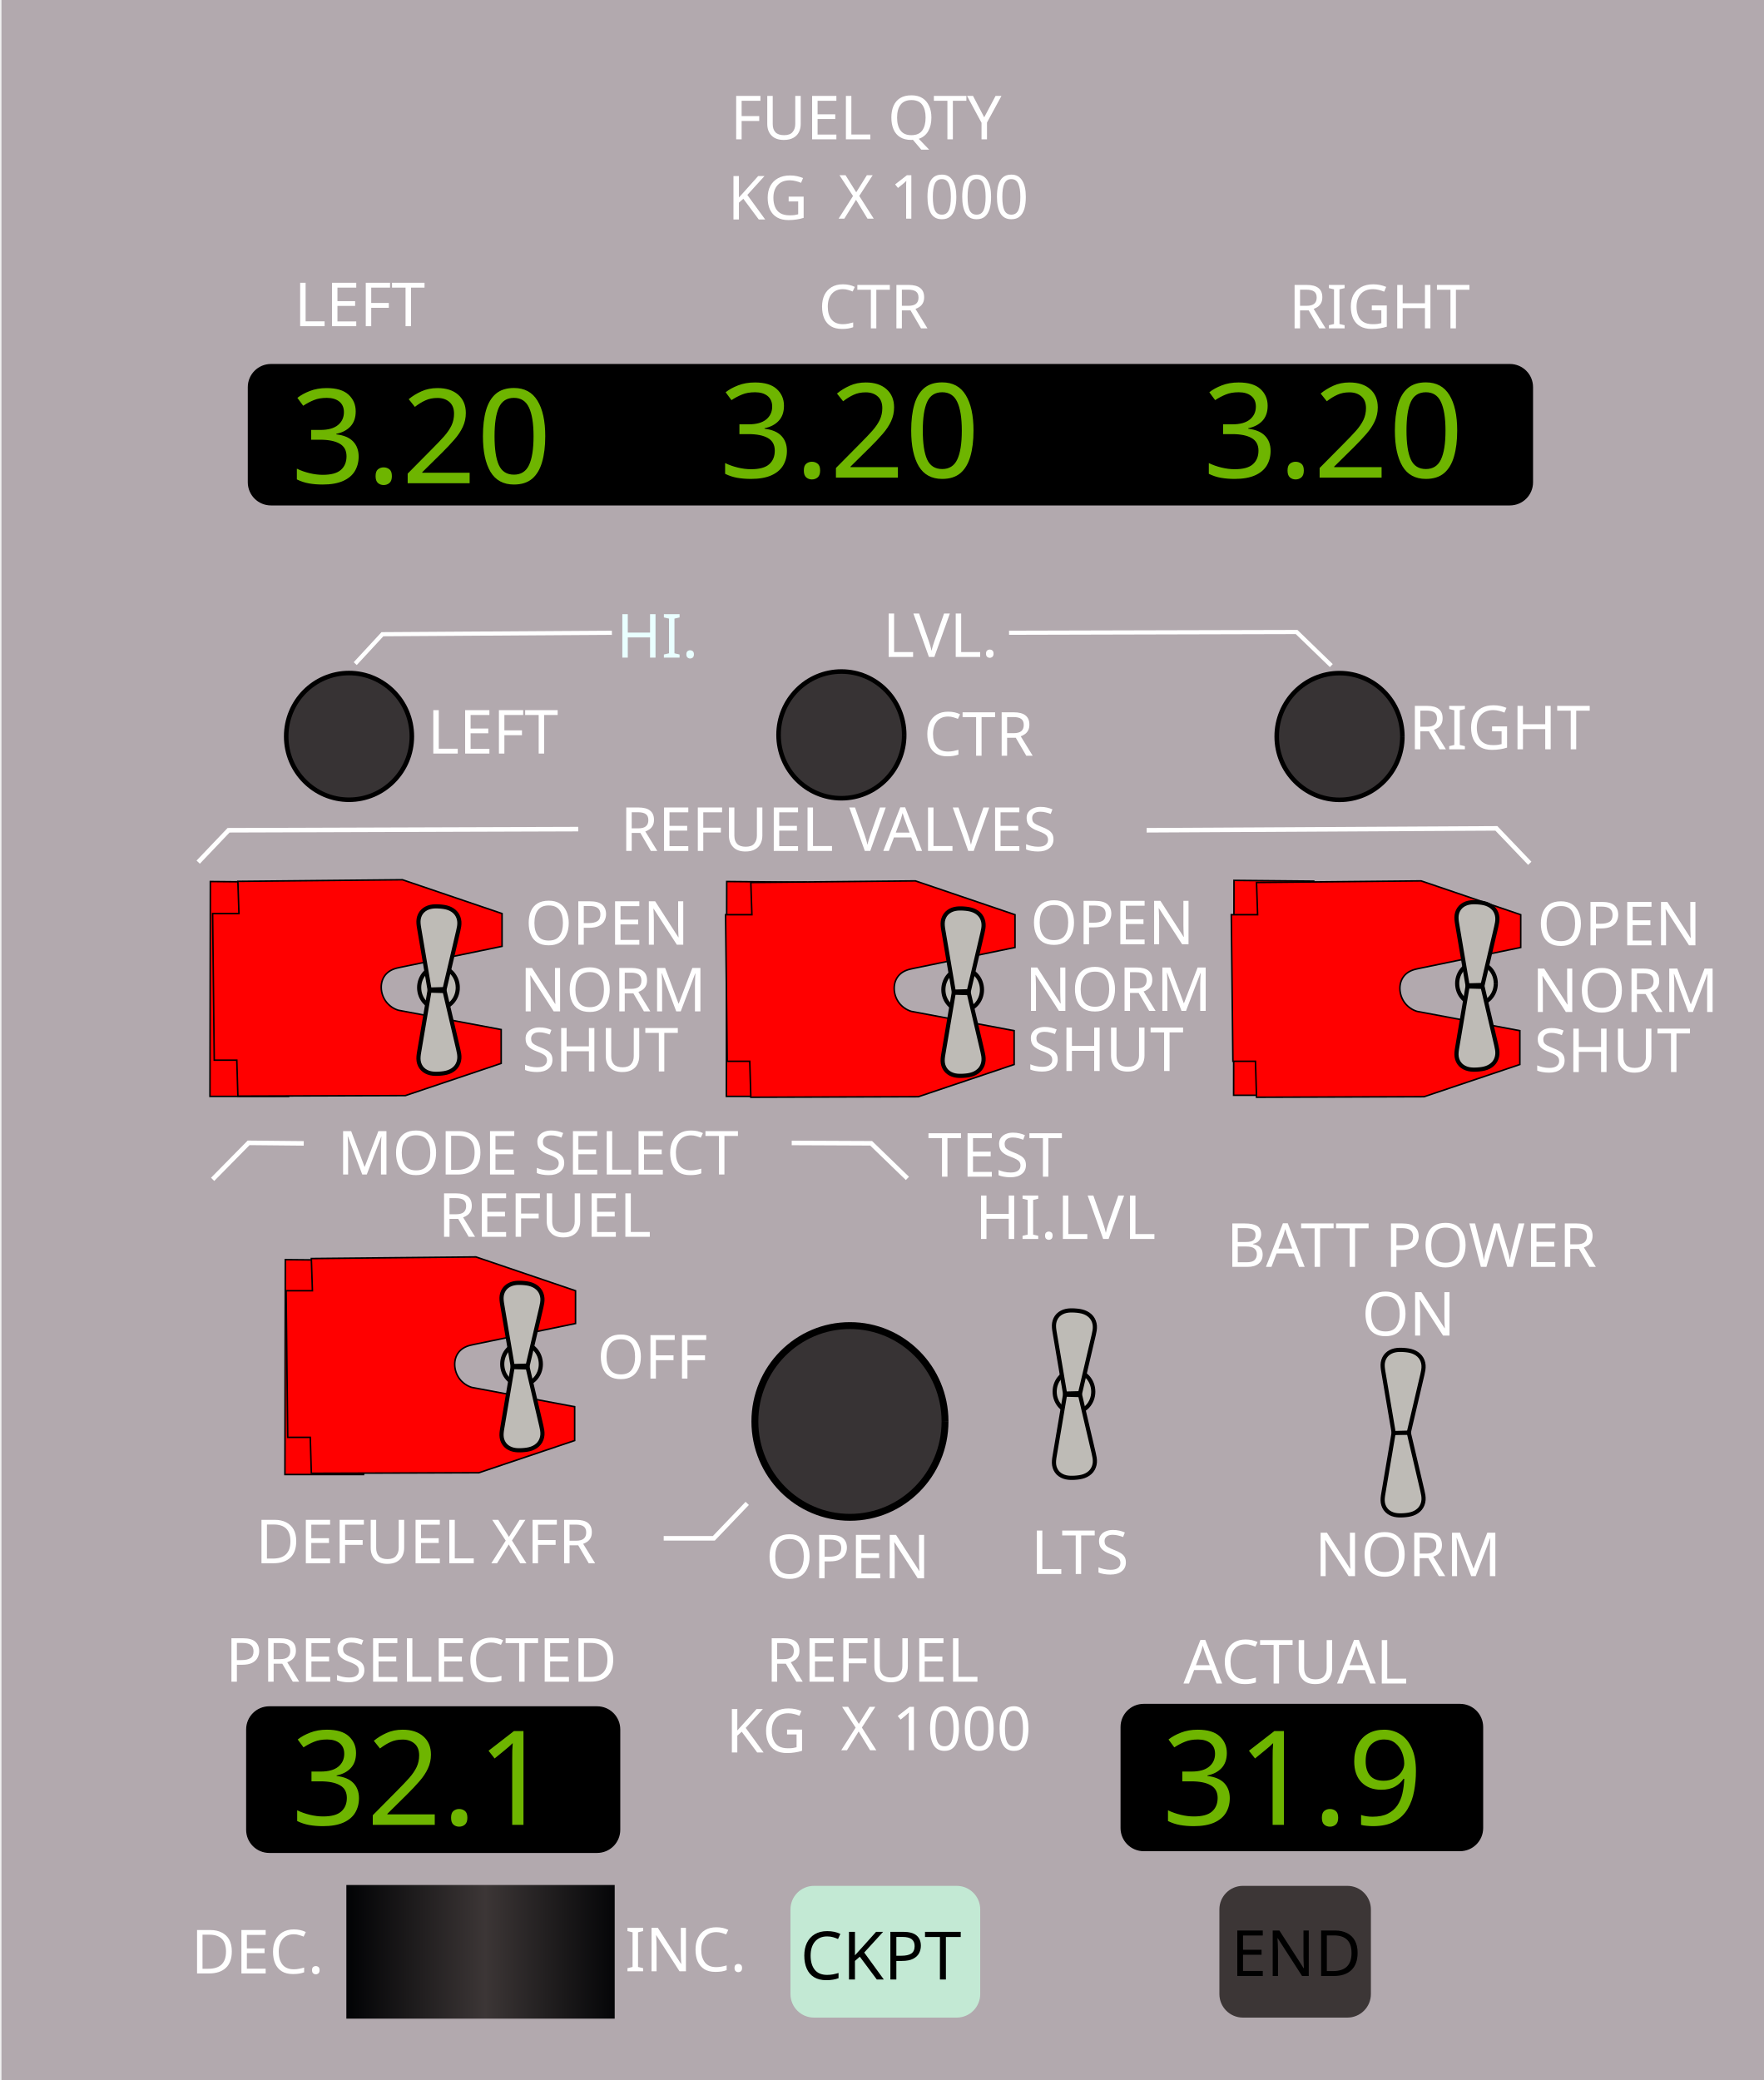
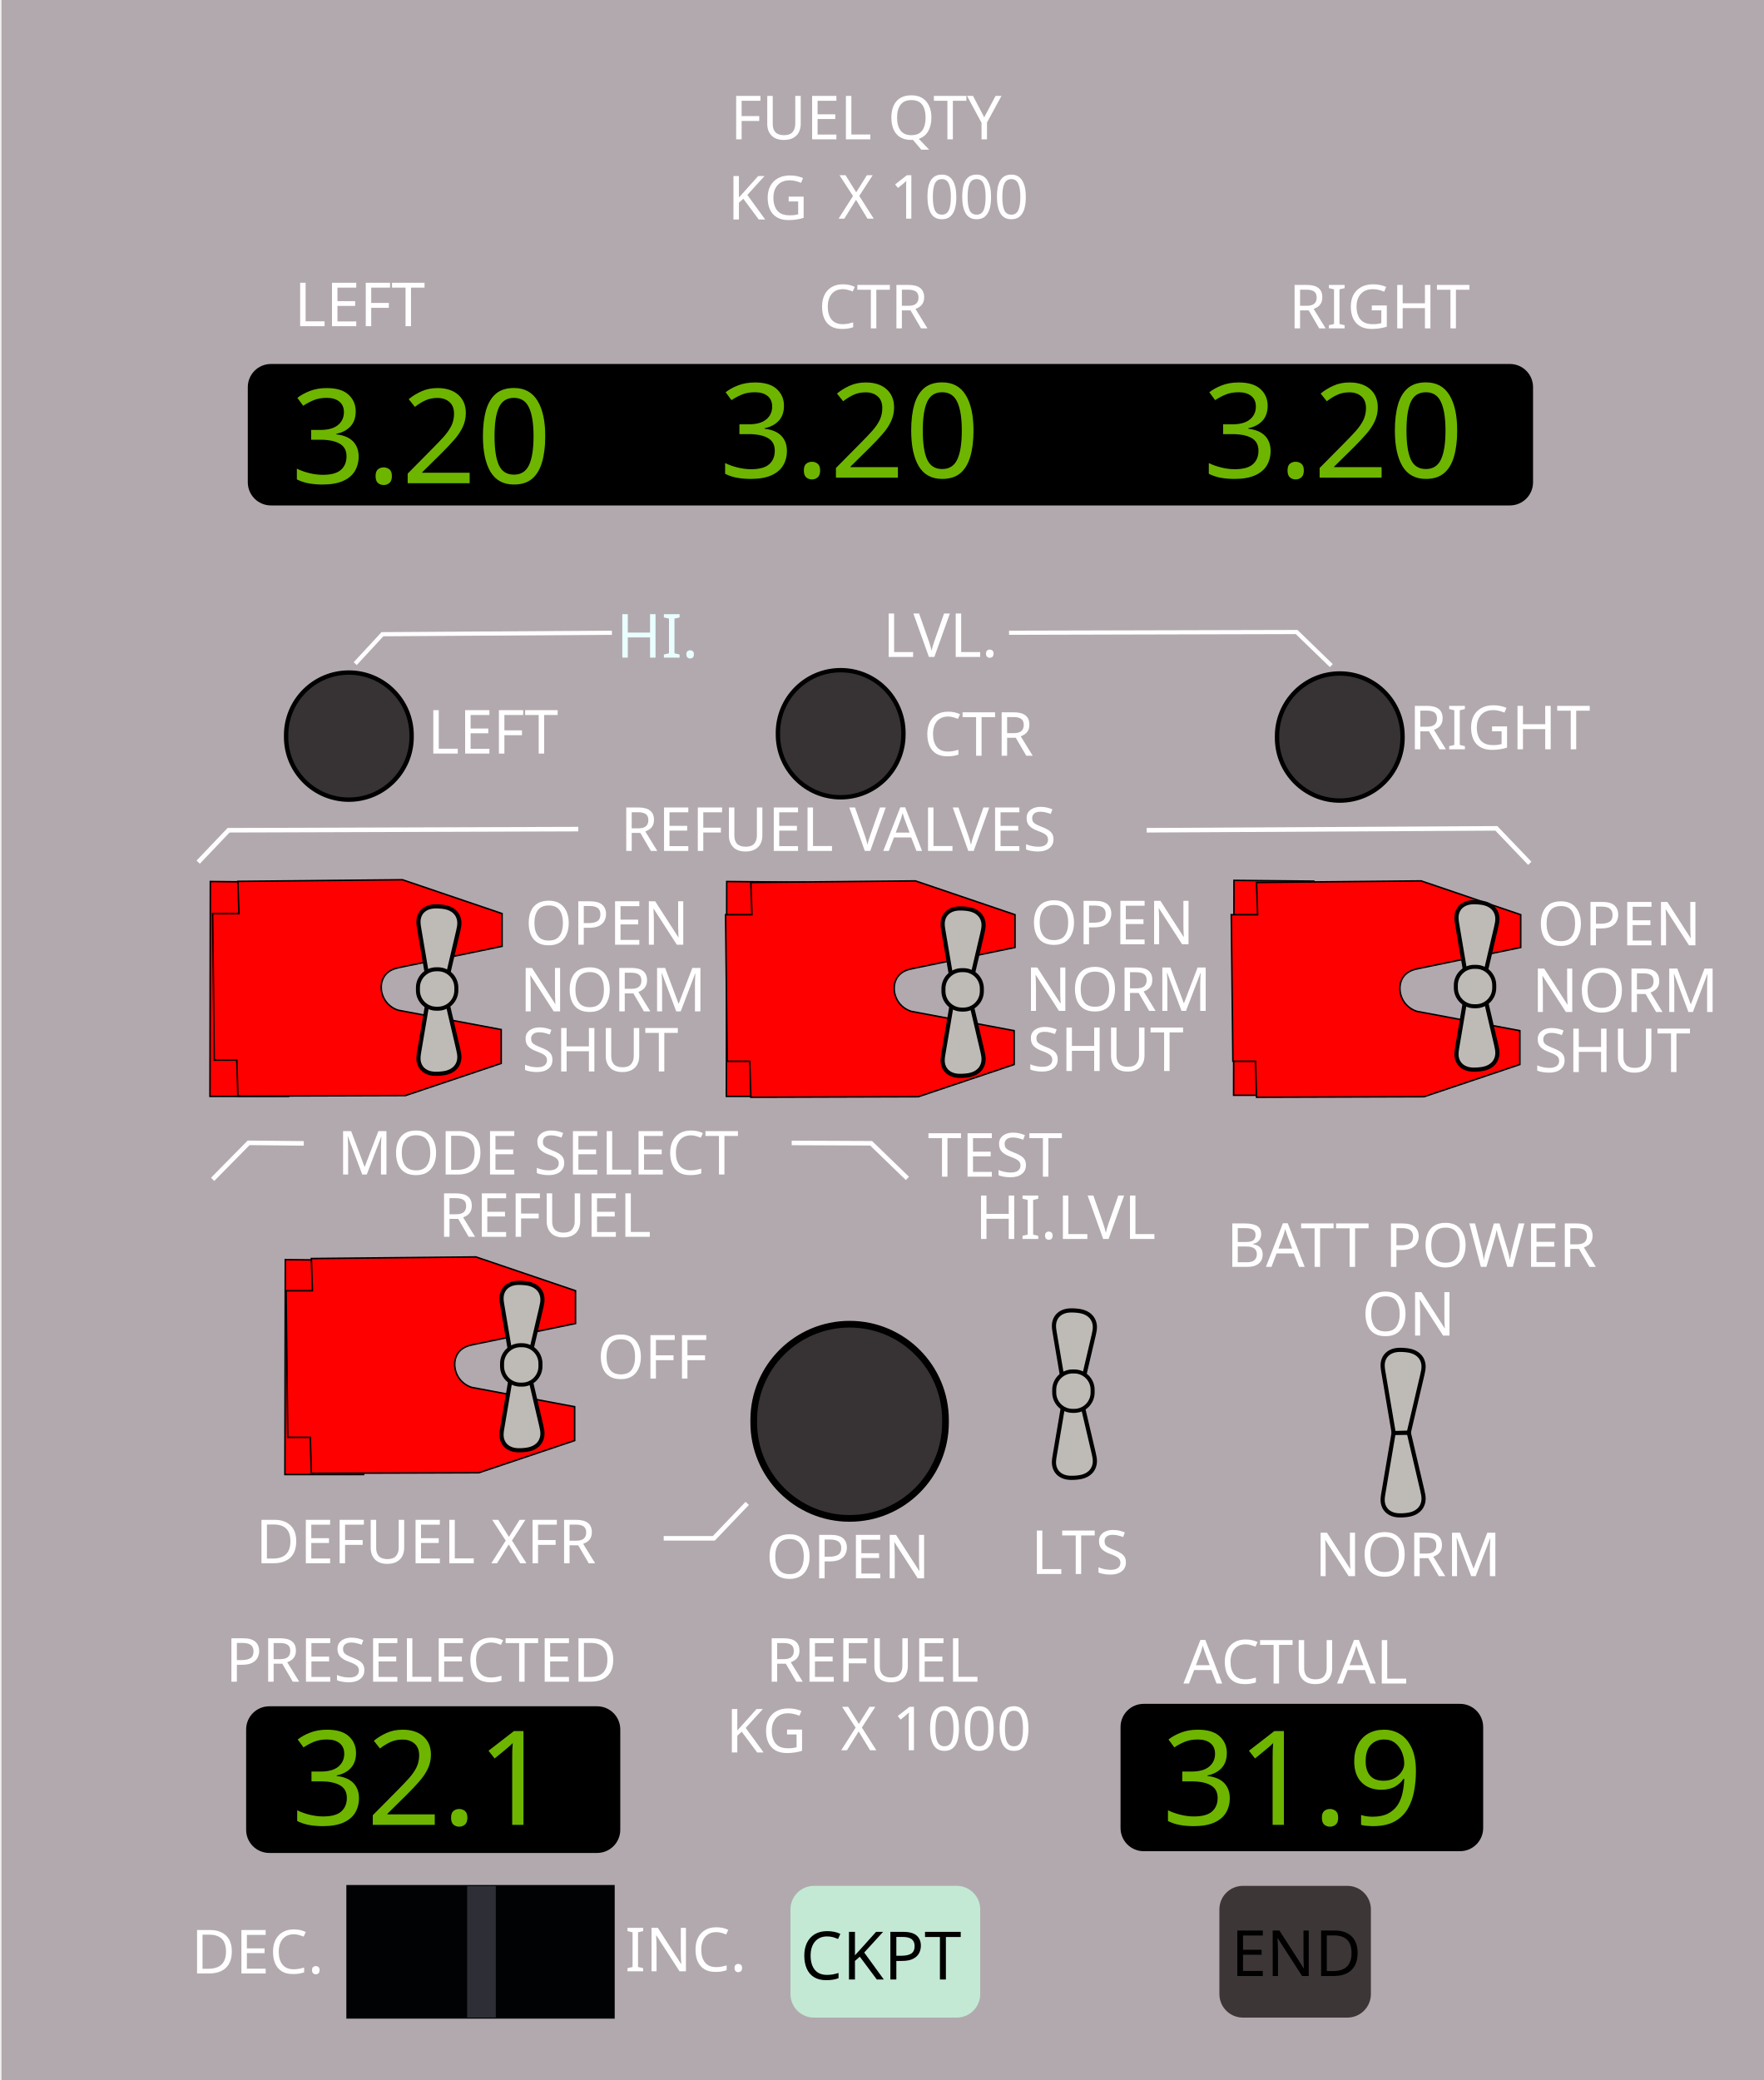
- <svg xmlns="http://www.w3.org/2000/svg" xmlns:xlink="http://www.w3.org/1999/xlink" width="424" height="500" viewBox="0 0 318 375" version="1.1" id="svg2">
+ <svg xmlns="http://www.w3.org/2000/svg" width="424" height="500" viewBox="0 0 318 375" version="1.1" id="svg2">
  <defs id="defs373">
-     <linearGradient id="010204">
-       <stop style="stop-color:#010204;stop-opacity:1" offset="0" id="stop1553" />
-       <stop style="stop-color:#3c3636;stop-opacity:1" offset="1" id="stop1555" />
-     </linearGradient>
-     <linearGradient xlink:href="#010204" id="linearGradient1559" x1="62.438" y1="351.891" x2="87.469" y2="351.891" gradientUnits="userSpaceOnUse" spreadMethod="reflect" />
-   </defs>
+     </defs>
  <rect style="opacity:1;fill:#b2a9ae;fill-opacity:1;stroke:none;stroke-width:2.217;stroke-miterlimit:4;stroke-dasharray:none;stroke-opacity:1" id="rect993" width="319.235" height="375" x="0.265" y="-7.5781957e-14" ry="0" />
  <rect style="opacity:1;fill:#000000;fill-opacity:1;stroke:#000000;stroke-width:2.25;stroke-miterlimit:4;stroke-dasharray:none;stroke-opacity:1" id="rect1375" width="229.446" height="23.254" x="45.795" y="66.746" ry="3.049" />
  <text xml:space="preserve" style="font-style:normal;font-weight:normal;font-size:10.952px;line-height:1.25;font-family:sans-serif;letter-spacing:0px;word-spacing:0px;fill:#ffffff;fill-opacity:1;stroke:none;stroke-width:0.274" x="151.132" y="39.417" id="text1013">
    <tspan id="tspan1011" x="151.132" y="39.417" style="fill:#ffffff;fill-opacity:1;stroke-width:0.274">X 1000</tspan>
  </text>
  <text xml:space="preserve" style="font-style:normal;font-weight:normal;font-size:10.952px;line-height:1.25;font-family:sans-serif;letter-spacing:0px;word-spacing:0px;fill:#ffffff;fill-opacity:1;stroke:none;stroke-width:0.274" x="151.605" y="315.551" id="text1013-9">
    <tspan id="tspan1011-1" x="151.605" y="315.551" style="fill:#ffffff;fill-opacity:1;stroke-width:0.274">X 1000</tspan>
  </text>
  <text xml:space="preserve" style="font-style:normal;font-weight:normal;font-size:10.952px;line-height:1.25;font-family:sans-serif;letter-spacing:0px;word-spacing:0px;fill:#ffffff;fill-opacity:1;stroke:none;stroke-width:0.274" x="130.871" y="315.945" id="Fuel-unit-1">
    <tspan id="tspan1033" x="130.871" y="315.945" style="fill:#ffffff;fill-opacity:1;stroke-width:0.274">KG</tspan>
  </text>
  <text xml:space="preserve" style="font-style:normal;font-weight:normal;font-size:10.952px;line-height:1.25;font-family:sans-serif;letter-spacing:0px;word-spacing:0px;fill:#ffffff;fill-opacity:1;stroke:none;stroke-width:0.274" x="131.16" y="39.571" id="Fuel-unit-2">
    <tspan id="tspan1033-7" x="131.16" y="39.571" style="fill:#ffffff;fill-opacity:1;stroke-width:0.274">KG</tspan>
  </text>
  <path style="fill:#ff0000;fill-opacity:1;stroke:#000000;stroke-width:0.75px;stroke-linecap:butt;stroke-linejoin:miter;stroke-opacity:1" d="m 103.875,434.875 39.375,0.375 -0.375,3.75 H 120 l 0.75,97.125 21.75,0.375 v 4.5 h -38.812 z" id="Valve-L-guard-open" transform="matrix(0.3650527,0,0,0.3650527,0,0.1740445)" />
  <path transform="matrix(0.3650527,0,0,0.3650527,93.08844,0.1740445)" style="fill:#ff0000;fill-opacity:1;stroke:#000000;stroke-width:0.75px;stroke-linecap:butt;stroke-linejoin:miter;stroke-opacity:1" d="m 103.875,434.875 39.375,0.375 -0.375,3.75 H 120 l 0.75,97.125 21.75,0.375 v 4.5 h -38.812 z" id="Valve-C-guard-open" />
  <path transform="matrix(0.3650527,0,0,0.3650527,184.5342,-0.03066065)" style="fill:#ff0000;fill-opacity:1;stroke:#000000;stroke-width:0.75px;stroke-linecap:butt;stroke-linejoin:miter;stroke-opacity:1" d="m 103.875,434.875 39.375,0.375 -0.375,3.75 H 120 l 0.75,97.125 21.75,0.375 v 4.5 h -38.812 z" id="Valve-R-guard-open" />
  <path transform="matrix(0.3650527,0,0,0.3650527,13.51136,68.34764)" style="fill:#ff0000;fill-opacity:1;stroke:#000000;stroke-width:0.75px;stroke-linecap:butt;stroke-linejoin:miter;stroke-opacity:1" d="m 103.875,434.875 39.375,0.375 -0.375,3.75 H 120 l 0.75,97.125 21.75,0.375 v 4.5 h -38.812 z" id="Mode-guard-open" />
  <text xml:space="preserve" style="font-style:normal;font-weight:normal;font-size:10.952px;line-height:1.25;font-family:sans-serif;letter-spacing:0px;word-spacing:0px;fill:#ffffff;fill-opacity:1;stroke:none;stroke-width:0.274" x="40.656" y="303.19" id="text1095">
    <tspan id="tspan1093" x="40.656" y="303.19" style="fill:#ffffff;fill-opacity:1;stroke-width:0.274">PRESELECTED</tspan>
  </text>
  <text xml:space="preserve" style="font-style:normal;font-weight:normal;font-size:10.952px;line-height:1.25;font-family:sans-serif;letter-spacing:0px;word-spacing:0px;fill:#ffffff;fill-opacity:1;stroke:none;stroke-width:0.274" x="138.056" y="303.19" id="text1099">
    <tspan id="tspan1097" x="138.056" y="303.19" style="fill:#ffffff;fill-opacity:1;stroke-width:0.274">REFUEL</tspan>
  </text>
  <text xml:space="preserve" style="font-style:normal;font-weight:normal;font-size:10.952px;line-height:1.25;font-family:sans-serif;letter-spacing:0px;word-spacing:0px;fill:#ffffff;fill-opacity:1;stroke:none;stroke-width:0.274" x="213.345" y="303.518" id="text1103">
    <tspan id="tspan1101" x="213.345" y="303.518" style="fill:#ffffff;fill-opacity:1;stroke-width:0.274">ACTUAL</tspan>
  </text>
  <text xml:space="preserve" style="font-style:normal;font-weight:normal;font-size:10.952px;line-height:1.25;font-family:sans-serif;letter-spacing:0px;word-spacing:0px;fill:#ffffff;fill-opacity:1;stroke:none;stroke-width:0.274" x="34.461" y="355.79" id="text1107">
    <tspan id="tspan1105" x="34.461" y="355.79" style="fill:#ffffff;fill-opacity:1;stroke-width:0.274">DEC.</tspan>
  </text>
  <text xml:space="preserve" style="font-style:normal;font-weight:normal;font-size:10.952px;line-height:1.25;font-family:sans-serif;letter-spacing:0px;word-spacing:0px;fill:#ffffff;fill-opacity:1;stroke:none;stroke-width:0.274" x="112.674" y="355.403" id="text1111">
    <tspan id="tspan1109" x="112.674" y="355.403" style="fill:#ffffff;fill-opacity:1;stroke-width:0.274">INC.</tspan>
  </text>
  <text xml:space="preserve" style="font-style:normal;font-weight:normal;font-size:10.952px;line-height:1.25;font-family:sans-serif;letter-spacing:0px;word-spacing:0px;fill:#ffffff;fill-opacity:1;stroke:none;stroke-width:0.274" x="237.008" y="284.158" id="text1115">
    <tspan id="tspan1113" x="237.008" y="284.158" style="fill:#ffffff;fill-opacity:1;stroke-width:0.274">NORM</tspan>
  </text>
  <text xml:space="preserve" style="font-style:normal;font-weight:normal;font-size:10.952px;line-height:1.25;font-family:sans-serif;letter-spacing:0px;word-spacing:0px;fill:#ffffff;fill-opacity:1;stroke:none;stroke-width:0.274" x="185.855" y="283.771" id="text1119">
    <tspan id="tspan1117" x="185.855" y="283.771" style="fill:#ffffff;fill-opacity:1;stroke-width:0.274">LTS</tspan>
  </text>
  <text xml:space="preserve" style="font-style:normal;font-weight:normal;font-size:10.952px;line-height:1.25;font-family:sans-serif;letter-spacing:0px;word-spacing:0px;fill:#ffffff;fill-opacity:1;stroke:none;stroke-width:0.274" x="138.056" y="284.546" id="text1123">
    <tspan id="tspan1121" x="138.056" y="284.546" style="fill:#ffffff;fill-opacity:1;stroke-width:0.274">OPEN</tspan>
  </text>
  <text xml:space="preserve" style="font-style:normal;font-weight:normal;font-size:10.952px;line-height:1.25;font-family:sans-serif;letter-spacing:0px;word-spacing:0px;fill:#ffffff;fill-opacity:1;stroke:none;stroke-width:0.274" x="46.076" y="281.835" id="text1127">
    <tspan id="tspan1125" x="46.076" y="281.835" style="fill:#ffffff;fill-opacity:1;stroke-width:0.274">DEFUEL XFR</tspan>
  </text>
  <text xml:space="preserve" style="font-style:normal;font-weight:normal;font-size:10.952px;line-height:1.25;font-family:sans-serif;letter-spacing:0px;word-spacing:0px;fill:#ffffff;fill-opacity:1;stroke:none;stroke-width:0.274" x="107.641" y="248.536" id="text1131">
    <tspan id="tspan1129" x="107.641" y="248.536" style="fill:#ffffff;fill-opacity:1;stroke-width:0.274">OFF</tspan>
  </text>
  <rect style="opacity:1;fill:none;fill-opacity:1;stroke:none;stroke-width:0.725;stroke-miterlimit:4;stroke-dasharray:none;stroke-opacity:1" id="Mode-off-hb" width="64.965" height="11.719" x="68.323" y="240.628" />
  <text xml:space="preserve" style="font-style:normal;font-weight:normal;font-size:10.952px;line-height:1.25;font-family:sans-serif;letter-spacing:0px;word-spacing:0px;fill:#ffffff;fill-opacity:1;stroke:none;stroke-width:0.274" x="221.089" y="228.402" id="text1135">
    <tspan id="tspan1133" x="221.089" y="228.402" style="fill:#ffffff;fill-opacity:1;stroke-width:0.274">BATT POWER</tspan>
  </text>
  <text xml:space="preserve" style="font-style:normal;font-weight:normal;font-size:10.952px;line-height:1.25;font-family:sans-serif;letter-spacing:0px;word-spacing:0px;fill:#ffffff;fill-opacity:1;stroke:none;stroke-width:0.274" x="245.483" y="240.792" id="text1139">
    <tspan id="tspan1137" x="245.483" y="240.792" style="fill:#ffffff;fill-opacity:1;stroke-width:0.274">ON</tspan>
  </text>
  <rect style="opacity:1;fill:none;fill-opacity:1;stroke:none;stroke-width:0.901;stroke-miterlimit:4;stroke-dasharray:none;stroke-opacity:1" id="Power-on-hb" width="32.942" height="35.692" x="237.058" y="222.622" />
  <text xml:space="preserve" style="font-style:normal;font-weight:normal;font-size:10.952px;line-height:1.25;font-family:sans-serif;letter-spacing:0px;word-spacing:0px;fill:#ffffff;fill-opacity:1;stroke:none;stroke-width:0.274" x="167.269" y="212.14" id="text1143">
    <tspan id="tspan1141" x="167.269" y="212.14" style="fill:#ffffff;fill-opacity:1;stroke-width:0.274">TEST</tspan>
  </text>
  <text xml:space="preserve" style="font-style:normal;font-weight:normal;font-size:10.952px;line-height:1.25;font-family:sans-serif;letter-spacing:0px;word-spacing:0px;fill:#ffffff;fill-opacity:1;stroke:none;stroke-width:0.274" x="175.787" y="223.368" id="text1147">
    <tspan id="tspan1145" x="175.787" y="223.368" style="fill:#ffffff;fill-opacity:1;stroke-width:0.274">HI.LVL</tspan>
  </text>
  <rect style="opacity:1;fill:none;fill-opacity:1;stroke:none;stroke-width:0.901;stroke-miterlimit:4;stroke-dasharray:none;stroke-opacity:1" id="Test-hi-lvl-hb" width="32.942" height="35.692" x="177.058" y="215.558" />
  <text xml:space="preserve" style="font-style:normal;font-weight:normal;font-size:10.952px;line-height:1.25;font-family:sans-serif;letter-spacing:0px;word-spacing:0px;fill:#ffffff;fill-opacity:1;stroke:none;stroke-width:0.274" x="60.79" y="211.753" id="text1151">
    <tspan id="tspan1149" x="60.79" y="211.753" style="fill:#ffffff;fill-opacity:1;stroke-width:0.274">MODE SELECT</tspan>
  </text>
  <text xml:space="preserve" style="font-style:normal;font-weight:normal;font-size:10.952px;line-height:1.25;font-family:sans-serif;letter-spacing:0px;word-spacing:0px;fill:#ffffff;fill-opacity:1;stroke:none;stroke-width:0.274" x="78.988" y="222.981" id="text1155">
    <tspan id="tspan1153" x="78.988" y="222.981" style="fill:#ffffff;fill-opacity:1;stroke-width:0.274">REFUEL</tspan>
  </text>
  <rect style="opacity:1;fill:none;fill-opacity:1;stroke:none;stroke-width:1.128;stroke-miterlimit:4;stroke-dasharray:none;stroke-opacity:1" id="Mode-refuel-hb" width="64.965" height="28.403" x="68.132" y="212.201" />
  <text xml:space="preserve" style="font-style:normal;font-weight:normal;font-size:10.952px;line-height:1.25;font-family:sans-serif;letter-spacing:0px;word-spacing:0px;fill:#ffffff;fill-opacity:1;stroke:none;stroke-width:0.274" x="131.647" y="25.124" id="text1159">
    <tspan id="tspan1157" x="131.647" y="25.124" style="fill:#ffffff;fill-opacity:1;stroke-width:0.274">FUEL QTY</tspan>
  </text>
  <text xml:space="preserve" style="font-style:normal;font-weight:normal;font-size:10.952px;line-height:1.25;font-family:sans-serif;letter-spacing:0px;word-spacing:0px;fill:#ffffff;fill-opacity:1;stroke:none;stroke-width:0.274" x="147.522" y="59.197" id="text1163">
    <tspan id="tspan1161" x="147.522" y="59.197" style="fill:#ffffff;fill-opacity:1;stroke-width:0.274">CTR</tspan>
  </text>
  <text xml:space="preserve" style="font-style:normal;font-weight:normal;font-size:10.952px;line-height:1.25;font-family:sans-serif;letter-spacing:0px;word-spacing:0px;fill:#ffffff;fill-opacity:1;stroke:none;stroke-width:0.274" x="232.318" y="59.197" id="text1167">
    <tspan id="tspan1165" x="232.318" y="59.197" style="fill:#ffffff;fill-opacity:1;stroke-width:0.274">RIGHT</tspan>
  </text>
  <text xml:space="preserve" style="font-style:normal;font-weight:normal;font-size:10.952px;line-height:1.25;font-family:sans-serif;letter-spacing:0px;word-spacing:0px;fill:#ffffff;fill-opacity:1;stroke:none;stroke-width:0.274" x="53.046" y="58.81" id="text1171">
    <tspan id="tspan1169" x="53.046" y="58.81" style="fill:#ffffff;fill-opacity:1;stroke-width:0.274">LEFT</tspan>
  </text>
  <text xml:space="preserve" style="font-style:normal;font-weight:normal;font-size:10.952px;line-height:1.25;font-family:sans-serif;letter-spacing:0px;word-spacing:0px;fill:#ffffff;fill-opacity:1;stroke:none;stroke-width:0.274" x="77.052" y="135.862" id="text1175">
    <tspan id="tspan1173" x="77.052" y="135.862" style="fill:#ffffff;fill-opacity:1;stroke-width:0.274">LEFT</tspan>
  </text>
  <text xml:space="preserve" style="font-style:normal;font-weight:normal;font-size:10.952px;line-height:1.25;font-family:sans-serif;letter-spacing:0px;word-spacing:0px;fill:#ffffff;fill-opacity:1;stroke:none;stroke-width:0.274" x="166.495" y="136.249" id="text1179">
    <tspan id="tspan1177" x="166.495" y="136.249" style="fill:#ffffff;fill-opacity:1;stroke-width:0.274">CTR</tspan>
  </text>
  <text xml:space="preserve" style="font-style:normal;font-weight:normal;font-size:10.952px;line-height:1.25;font-family:sans-serif;letter-spacing:0px;word-spacing:0px;fill:#ffffff;fill-opacity:1;stroke:none;stroke-width:0.274" x="254.001" y="135.088" id="text1183">
    <tspan id="tspan1181" x="254.001" y="135.088" style="fill:#ffffff;fill-opacity:1;stroke-width:0.274">RIGHT</tspan>
  </text>
  <text xml:space="preserve" style="font-style:normal;font-weight:normal;font-size:10.952px;line-height:1.25;font-family:sans-serif;letter-spacing:0px;word-spacing:0px;fill:#e9ffff;fill-opacity:1;stroke:none;stroke-width:0.274" x="111.126" y="118.562" id="text1187">
    <tspan id="tspan1185" x="111.126" y="118.562" style="fill:#e9ffff;fill-opacity:1;stroke-width:0.274">HI.</tspan>
  </text>
  <text xml:space="preserve" style="font-style:normal;font-weight:normal;font-size:10.952px;line-height:1.25;font-family:sans-serif;letter-spacing:0px;word-spacing:0px;fill:#ffffff;fill-opacity:1;stroke:none;stroke-width:0.274" x="159.138" y="118.438" id="text1191">
    <tspan id="tspan1189" x="159.138" y="118.438" style="fill:#ffffff;fill-opacity:1;stroke-width:0.274">LVL.</tspan>
  </text>
  <text xml:space="preserve" style="font-style:normal;font-weight:normal;font-size:10.952px;line-height:1.25;font-family:sans-serif;letter-spacing:0px;word-spacing:0px;fill:#ffffff;fill-opacity:1;stroke:none;stroke-width:0.274" x="111.833" y="153.408" id="text1195">
    <tspan id="tspan1193" x="111.833" y="153.408" style="fill:#ffffff;fill-opacity:1;stroke-width:0.274">REFUEL VALVES</tspan>
  </text>
  <text xml:space="preserve" style="font-style:normal;font-weight:normal;font-size:10.952px;line-height:1.25;font-family:sans-serif;letter-spacing:0px;word-spacing:0px;fill:#ffffff;fill-opacity:1;stroke:none;stroke-width:0.274" x="94.637" y="170.322" id="text1199">
    <tspan id="tspan1197" x="94.637" y="170.322" style="fill:#ffffff;fill-opacity:1;stroke-width:0.274">OPEN</tspan>
  </text>
  <rect style="opacity:1;fill:none;fill-opacity:1;stroke:none;stroke-width:0.821;stroke-miterlimit:4;stroke-dasharray:none;stroke-opacity:1" id="Valve-L-open-hb" width="70.297" height="13.904" x="57.203" y="158.104" />
  <text xml:space="preserve" style="font-style:normal;font-weight:normal;font-size:10.952px;line-height:1.25;font-family:sans-serif;letter-spacing:0px;word-spacing:0px;fill:#ffffff;fill-opacity:1;stroke:none;stroke-width:0.274" x="93.702" y="182.335" id="text1203">
    <tspan id="tspan1201" x="93.702" y="182.335" style="fill:#ffffff;fill-opacity:1;stroke-width:0.274">NORM</tspan>
  </text>
  <rect style="opacity:1;fill:none;fill-opacity:1;stroke:none;stroke-width:0.754;stroke-miterlimit:4;stroke-dasharray:none;stroke-opacity:1" id="Valve-L-norm-hb" width="70.297" height="11.719" x="57.41" y="172.031" />
  <text xml:space="preserve" style="font-style:normal;font-weight:normal;font-size:10.952px;line-height:1.25;font-family:sans-serif;letter-spacing:0px;word-spacing:0px;fill:#ffffff;fill-opacity:1;stroke:none;stroke-width:0.274" x="94.089" y="193.167" id="text1207">
    <tspan id="tspan1205" x="94.089" y="193.167" style="fill:#ffffff;fill-opacity:1;stroke-width:0.274">SHUT</tspan>
  </text>
  <rect style="opacity:1;fill:none;fill-opacity:1;stroke:none;stroke-width:0.821;stroke-miterlimit:4;stroke-dasharray:none;stroke-opacity:1" id="Valve-L-shut-hb" width="70.297" height="13.904" x="57.609" y="183.75" />
  <path style="fill:#ff0000;fill-opacity:1;stroke:#000000;stroke-width:0.75px;stroke-linecap:butt;stroke-linejoin:miter;stroke-opacity:1" d="m 105,450.713 h 12.998 l -0.53,-15.91 81.282,-0.795 49.179,16.705 v 16.175 l -50.116,10.341 c -1.254,0.259 -2.513,0.533 -3.699,1.015 -1.186,0.482 -2.295,1.172 -3.202,2.075 -0.908,0.903 -1.607,2.011 -2.048,3.214 -0.44,1.202 -0.624,2.492 -0.597,3.772 0.053,2.486 0.909,4.949 2.409,6.933 1.5,1.983 3.638,3.477 6.016,4.204 L 247.5,507.989 v 16.705 l -47.3,15.91 -82.731,0.265 -0.53,-17.766 h -11.137 z" id="Valve-L-guard-closed" transform="matrix(0.3650527,0,0,0.3650527,0,0.1740445)" />
  <text xml:space="preserve" style="font-style:normal;font-weight:normal;font-size:10.952px;line-height:1.25;font-family:sans-serif;letter-spacing:0px;word-spacing:0px;fill:#ffffff;fill-opacity:1;stroke:none;stroke-width:0.274" x="185.724" y="170.243" id="text1199-6">
    <tspan id="tspan1197-1" x="185.724" y="170.243" style="fill:#ffffff;fill-opacity:1;stroke-width:0.274">OPEN</tspan>
  </text>
  <rect style="opacity:1;fill:none;fill-opacity:1;stroke:none;stroke-width:0.821;stroke-miterlimit:4;stroke-dasharray:none;stroke-opacity:1" id="Valve-C-open-hb" width="70.297" height="13.904" x="148.375" y="158.573" />
  <text xml:space="preserve" style="font-style:normal;font-weight:normal;font-size:10.952px;line-height:1.25;font-family:sans-serif;letter-spacing:0px;word-spacing:0px;fill:#ffffff;fill-opacity:1;stroke:none;stroke-width:0.274" x="184.789" y="182.256" id="text1203-8">
    <tspan id="tspan1201-7" x="184.789" y="182.256" style="fill:#ffffff;fill-opacity:1;stroke-width:0.274">NORM</tspan>
  </text>
  <rect style="opacity:1;fill:none;fill-opacity:1;stroke:none;stroke-width:0.754;stroke-miterlimit:4;stroke-dasharray:none;stroke-opacity:1" id="Valve-C-norm-hb" width="70.297" height="11.719" x="148.582" y="172.5" />
  <text xml:space="preserve" style="font-style:normal;font-weight:normal;font-size:10.952px;line-height:1.25;font-family:sans-serif;letter-spacing:0px;word-spacing:0px;fill:#ffffff;fill-opacity:1;stroke:none;stroke-width:0.274" x="185.176" y="193.088" id="text1207-9">
    <tspan id="tspan1205-2" x="185.176" y="193.088" style="fill:#ffffff;fill-opacity:1;stroke-width:0.274">SHUT</tspan>
  </text>
  <rect style="opacity:1;fill:none;fill-opacity:1;stroke:none;stroke-width:0.821;stroke-miterlimit:4;stroke-dasharray:none;stroke-opacity:1" id="Valve-C-shut-hb" width="70.297" height="13.904" x="148.78" y="184.219" />
  <path transform="matrix(0.3650527,0,0,0.3650527,92.47077,0.3774176)" style="fill:#ff0000;fill-opacity:1;stroke:#000000;stroke-width:0.75px;stroke-linecap:butt;stroke-linejoin:miter;stroke-opacity:1" d="m 105,450.713 h 12.998 l -0.53,-15.91 81.282,-0.795 49.179,16.705 v 16.175 l -50.116,10.341 c -1.254,0.259 -2.513,0.533 -3.699,1.015 -1.186,0.482 -2.295,1.172 -3.202,2.075 -0.908,0.903 -1.607,2.011 -2.048,3.214 -0.44,1.202 -0.624,2.492 -0.597,3.772 0.053,2.486 0.909,4.949 2.409,6.933 1.5,1.983 3.638,3.477 6.016,4.204 L 247.5,507.989 v 16.705 l -47.3,15.91 -82.731,0.265 -0.53,-17.766 h -11.137 z" id="Valve-C-guard-closed" />
  <text xml:space="preserve" style="font-style:normal;font-weight:normal;font-size:10.952px;line-height:1.25;font-family:sans-serif;letter-spacing:0px;word-spacing:0px;fill:#ffffff;fill-opacity:1;stroke:none;stroke-width:0.274" x="277.103" y="170.433" id="text1199-0">
    <tspan id="tspan1197-2" x="277.103" y="170.433" style="fill:#ffffff;fill-opacity:1;stroke-width:0.274">OPEN</tspan>
  </text>
  <text xml:space="preserve" style="font-style:normal;font-weight:normal;font-size:10.952px;line-height:1.25;font-family:sans-serif;letter-spacing:0px;word-spacing:0px;fill:#ffffff;fill-opacity:1;stroke:none;stroke-width:0.274" x="276.167" y="182.445" id="text1203-3">
    <tspan id="tspan1201-75" x="276.167" y="182.445" style="fill:#ffffff;fill-opacity:1;stroke-width:0.274">NORM</tspan>
  </text>
  <rect style="opacity:1;fill:none;fill-opacity:1;stroke:none;stroke-width:0.821;stroke-miterlimit:4;stroke-dasharray:none;stroke-opacity:1" id="Valve-R-open-hb" width="70.297" height="13.904" x="241.927" y="158.898" />
  <text xml:space="preserve" style="font-style:normal;font-weight:normal;font-size:10.952px;line-height:1.25;font-family:sans-serif;letter-spacing:0px;word-spacing:0px;fill:#ffffff;fill-opacity:1;stroke:none;stroke-width:0.274" x="276.555" y="193.277" id="text1207-92">
    <tspan id="tspan1205-28" x="276.555" y="193.277" style="fill:#ffffff;fill-opacity:1;stroke-width:0.274">SHUT</tspan>
  </text>
  <path style="fill:none;stroke:#ffffff;stroke-width:2.25;stroke-linecap:butt;stroke-linejoin:miter;stroke-miterlimit:4;stroke-dasharray:none;stroke-opacity:1" d="M 327.75,759.25 H 352.5 L 369,742" id="path1255" transform="matrix(0.3650527,0,0,0.3650527,0,0.1740445)" />
  <path style="fill:none;stroke:#ffffff;stroke-width:2.25;stroke-linecap:butt;stroke-linejoin:miter;stroke-miterlimit:4;stroke-dasharray:none;stroke-opacity:1" d="m 390.97,563.985 39.22,0.174 17.917,17.341" id="path1259" transform="matrix(0.3650527,0,0,0.3650527,0,0.1740445)" />
  <path style="fill:none;stroke:#ffffff;stroke-width:2.25;stroke-linecap:butt;stroke-linejoin:miter;stroke-miterlimit:4;stroke-dasharray:none;stroke-opacity:1" d="M 105,581.97 122.771,563.939 150,564.204" id="path1263" transform="matrix(0.3650527,0,0,0.3650527,0,0.1740445)" />
  <path style="fill:none;stroke:#ffffff;stroke-width:2.25;stroke-linecap:butt;stroke-linejoin:miter;stroke-miterlimit:4;stroke-dasharray:none;stroke-opacity:1" d="m 566.25,409.563 172.688,-0.938 16.5,17.25" id="path1267" transform="matrix(0.3650527,0,0,0.3650527,0,0.1740445)" />
  <path style="fill:none;stroke:#ffffff;stroke-width:2.25;stroke-linecap:butt;stroke-linejoin:miter;stroke-miterlimit:4;stroke-dasharray:none;stroke-opacity:1" d="m 285.562,409 -172.688,0.562 -15,15.75" id="path1271" transform="matrix(0.3650527,0,0,0.3650527,0,0.1740445)" />
-   <path style="opacity:1;fill:#373334;fill-opacity:1;stroke:#000000;stroke-width:0.821;stroke-miterlimit:4;stroke-dasharray:none;stroke-opacity:1" id="HI-LVL-L" d="M 74.245,132.764 A 11.326,11.422 0 0 1 62.922,144.187 11.326,11.422 0 0 1 51.594,132.769 11.326,11.422 0 0 1 62.913,121.342 11.326,11.422 0 0 1 74.245,132.756" />
-   <path style="opacity:1;fill:#373334;fill-opacity:1;stroke:#000000;stroke-width:0.821;stroke-miterlimit:4;stroke-dasharray:none;stroke-opacity:1" id="HI-LVL-C" d="m 163.005,132.491 a 11.326,11.422 0 0 1 -11.323,11.422 11.326,11.422 0 0 1 -11.328,-11.418 11.326,11.422 0 0 1 11.319,-11.426 11.326,11.422 0 0 1 11.332,11.414" />
-   <path style="opacity:1;fill:#373334;fill-opacity:1;stroke:#000000;stroke-width:0.821;stroke-miterlimit:4;stroke-dasharray:none;stroke-opacity:1" id="HI-LVL-R" d="m 252.808,132.779 a 11.326,11.422 0 0 1 -11.323,11.422 11.326,11.422 0 0 1 -11.328,-11.418 11.326,11.422 0 0 1 11.319,-11.426 11.326,11.422 0 0 1 11.332,11.414" />
-   <path style="opacity:1;fill:#373334;fill-opacity:1;stroke:#000000;stroke-width:1.243;stroke-miterlimit:4;stroke-dasharray:none;stroke-opacity:1" id="Valve-defuel" d="m 170.36,256.271 a 17.138,17.285 0 0 1 -17.135,17.285 17.138,17.285 0 0 1 -17.141,-17.278 17.138,17.285 0 0 1 17.129,-17.291 17.138,17.285 0 0 1 17.148,17.272" />
  <text xml:space="preserve" style="font-style:normal;font-weight:normal;font-size:23.689px;line-height:1.25;font-family:sans-serif;letter-spacing:0px;word-spacing:0px;fill:#6eb500;fill-opacity:1;stroke:none;stroke-width:0.592;" x="52.453" y="87.12" id="FQI-L">
    <tspan id="tspan1317" x="52.453" y="87.12" style="fill:#6eb500;fill-opacity:1;stroke-width:0.592;">3.20</tspan>
  </text>
  <text xml:space="preserve" style="font-style:normal;font-weight:normal;font-size:23.689px;line-height:1.25;font-family:sans-serif;letter-spacing:0px;word-spacing:0px;fill:#6eb500;fill-opacity:1;stroke:none;stroke-width:0.592" x="129.658" y="86.108" id="FQI-C">
    <tspan id="tspan1317-9" x="129.658" y="86.108" style="fill:#6eb500;fill-opacity:1;stroke-width:0.592">3.20</tspan>
  </text>
  <text xml:space="preserve" style="font-style:normal;font-weight:normal;font-size:23.689px;line-height:1.25;font-family:sans-serif;letter-spacing:0px;word-spacing:0px;fill:#6eb500;fill-opacity:1;stroke:none;stroke-width:0.592" x="216.85" y="86.108" id="FQI-R">
    <tspan id="tspan1317-9-1" x="216.85" y="86.108" style="fill:#6eb500;fill-opacity:1;stroke-width:0.592">3.20</tspan>
  </text>
  <rect style="opacity:1;fill:#000000;fill-opacity:1;stroke:#000000;stroke-width:2.25;stroke-miterlimit:4;stroke-dasharray:none;stroke-opacity:1" id="rect1375-9" width="65.196" height="24.192" x="45.497" y="308.749" ry="3.049" />
  <rect style="opacity:1;fill:#000000;fill-opacity:1;stroke:#000000;stroke-width:2.25;stroke-miterlimit:4;stroke-dasharray:none;stroke-opacity:1" id="rect1375-4" width="63.124" height="24.315" x="203.126" y="308.309" ry="3.049" />
  <text xml:space="preserve" style="font-style:normal;font-weight:normal;font-size:23.689px;line-height:1.25;font-family:sans-serif;letter-spacing:0px;word-spacing:0px;fill:#6eb500;fill-opacity:1;stroke:none;stroke-width:0.592" x="52.513" y="328.999" id="FQI-pre">
    <tspan id="tspan1317-8" x="52.513" y="328.999" style="fill:#6eb500;fill-opacity:1;stroke-width:0.592">32.1</tspan>
  </text>
  <text xml:space="preserve" style="font-style:normal;font-weight:normal;font-size:23.689px;line-height:1.25;font-family:sans-serif;letter-spacing:0px;word-spacing:0px;fill:#6eb500;fill-opacity:1;stroke:none;stroke-width:0.592" x="209.491" y="328.999" id="FQI-actual">
    <tspan id="tspan1317-5" x="209.491" y="328.999" style="fill:#6eb500;fill-opacity:1;stroke-width:0.592">31.9</tspan>
  </text>
  <rect style="opacity:1;fill:none;fill-opacity:1;stroke:none;stroke-width:0.857;stroke-miterlimit:4;stroke-dasharray:none;stroke-opacity:1" id="Power-norm-hb" width="32.942" height="32.321" x="237.058" y="258.75" />
  <path style="fill:#bebbb6;stroke:#000000;stroke-width:0.75px;stroke-linecap:butt;stroke-linejoin:miter;stroke-opacity:1;fill-opacity:1" d="m 251.25,258.209 -1.875,11.062 c -0.091,0.539 -0.171,1.09 -0.089,1.631 0.082,0.541 0.327,1.059 0.711,1.448 0.385,0.389 0.895,0.64 1.429,0.76 0.534,0.119 1.088,0.114 1.633,0.077 0.553,-0.038 1.109,-0.108 1.629,-0.297 0.521,-0.189 1.002,-0.502 1.349,-0.934 0.346,-0.432 0.546,-0.975 0.586,-1.528 0.041,-0.552 -0.075,-1.103 -0.201,-1.642 l -2.459,-10.5 z" id="Power-norm" />
  <rect style="opacity:1;fill:none;fill-opacity:1;stroke:none;stroke-width:0.857;stroke-miterlimit:4;stroke-dasharray:none;stroke-opacity:1" id="Test-lts-hb" width="32.942" height="32.321" x="177.058" y="251.686" />
-   <path style="opacity:1;fill:#bebbb6;fill-opacity:1;stroke:#000000;stroke-width:0.75;stroke-miterlimit:4;stroke-dasharray:none;stroke-opacity:1" id="Test-off" d="m 197.087,250.902 a 3.48,3.745 0 0 1 -3.48,3.745 3.48,3.745 0 0 1 -3.481,-3.744 3.48,3.745 0 0 1 3.478,-3.747 3.48,3.745 0 0 1 3.482,3.743" />
  <path transform="matrix(1,0,0,-1,0,516.5719)" style="fill:#bebbb6;fill-opacity:1;stroke:#000000;stroke-width:0.75px;stroke-linecap:butt;stroke-linejoin:miter;stroke-opacity:1" d="m 251.25,258.209 -1.875,11.062 c -0.091,0.539 -0.171,1.09 -0.089,1.631 0.082,0.541 0.327,1.059 0.711,1.448 0.385,0.389 0.895,0.64 1.429,0.76 0.534,0.119 1.088,0.114 1.633,0.077 0.553,-0.038 1.109,-0.108 1.629,-0.297 0.521,-0.189 1.002,-0.502 1.349,-0.934 0.346,-0.432 0.546,-0.975 0.586,-1.528 0.041,-0.552 -0.075,-1.103 -0.201,-1.642 l -2.459,-10.5 z" id="Power-on" />
  <path transform="translate(-59.25414,-6.768261)" style="fill:#bebbb6;fill-opacity:1;stroke:#000000;stroke-width:0.75px;stroke-linecap:butt;stroke-linejoin:miter;stroke-opacity:1" d="m 251.25,258.209 -1.875,11.062 c -0.091,0.539 -0.171,1.09 -0.089,1.631 0.082,0.541 0.327,1.059 0.711,1.448 0.385,0.389 0.895,0.64 1.429,0.76 0.534,0.119 1.088,0.114 1.633,0.077 0.553,-0.038 1.109,-0.108 1.629,-0.297 0.521,-0.189 1.002,-0.502 1.349,-0.934 0.346,-0.432 0.546,-0.975 0.586,-1.528 0.041,-0.552 -0.075,-1.103 -0.201,-1.642 l -2.459,-10.5 z" id="Test-lts" />
  <path transform="matrix(1,0,0,-1,-59.25414,509.4593)" style="fill:#bebbb6;fill-opacity:1;stroke:#000000;stroke-width:0.75px;stroke-linecap:butt;stroke-linejoin:miter;stroke-opacity:1" d="m 251.25,258.209 -1.875,11.062 c -0.091,0.539 -0.171,1.09 -0.089,1.631 0.082,0.541 0.327,1.059 0.711,1.448 0.385,0.389 0.895,0.64 1.429,0.76 0.534,0.119 1.088,0.114 1.633,0.077 0.553,-0.038 1.109,-0.108 1.629,-0.297 0.521,-0.189 1.002,-0.502 1.349,-0.934 0.346,-0.432 0.546,-0.975 0.586,-1.528 0.041,-0.552 -0.075,-1.103 -0.201,-1.642 l -2.459,-10.5 z" id="Test-hi-lvl" />
-   <path style="opacity:1;fill:#bebbb6;fill-opacity:1;stroke:#000000;stroke-width:0.75;stroke-miterlimit:4;stroke-dasharray:none;stroke-opacity:1" id="Valve-L-norm" d="m 82.524,178.057 a 3.48,3.745 0 0 1 -3.48,3.745 3.48,3.745 0 0 1 -3.481,-3.744 3.48,3.745 0 0 1 3.478,-3.747 3.48,3.745 0 0 1 3.482,3.743" />
  <path transform="translate(-173.8166,-79.61377)" style="fill:#bebbb6;fill-opacity:1;stroke:#000000;stroke-width:0.75px;stroke-linecap:butt;stroke-linejoin:miter;stroke-opacity:1" d="m 251.25,258.209 -1.875,11.062 c -0.091,0.539 -0.171,1.09 -0.089,1.631 0.082,0.541 0.327,1.059 0.711,1.448 0.385,0.389 0.895,0.64 1.429,0.76 0.534,0.119 1.088,0.114 1.633,0.077 0.553,-0.038 1.109,-0.108 1.629,-0.297 0.521,-0.189 1.002,-0.502 1.349,-0.934 0.346,-0.432 0.546,-0.975 0.586,-1.528 0.041,-0.552 -0.075,-1.103 -0.201,-1.642 l -2.459,-10.5 z" id="Valve-L-shut" />
  <path transform="matrix(1,0,0,-1,-173.8166,436.6138)" style="fill:#bebbb6;fill-opacity:1;stroke:#000000;stroke-width:0.75px;stroke-linecap:butt;stroke-linejoin:miter;stroke-opacity:1" d="m 251.25,258.209 -1.875,11.062 c -0.091,0.539 -0.171,1.09 -0.089,1.631 0.082,0.541 0.327,1.059 0.711,1.448 0.385,0.389 0.895,0.64 1.429,0.76 0.534,0.119 1.088,0.114 1.633,0.077 0.553,-0.038 1.109,-0.108 1.629,-0.297 0.521,-0.189 1.002,-0.502 1.349,-0.934 0.346,-0.432 0.546,-0.975 0.586,-1.528 0.041,-0.552 -0.075,-1.103 -0.201,-1.642 l -2.459,-10.5 z" id="Valve-L-open" />
-   <path style="opacity:1;fill:#bebbb6;fill-opacity:1;stroke:#000000;stroke-width:0.75;stroke-miterlimit:4;stroke-dasharray:none;stroke-opacity:1" id="Valve-C-norm" d="m 177.024,178.432 a 3.48,3.745 0 0 1 -3.48,3.745 3.48,3.745 0 0 1 -3.481,-3.744 3.48,3.745 0 0 1 3.478,-3.747 3.48,3.745 0 0 1 3.482,3.743" />
  <path transform="translate(-79.31664,-79.23877)" style="fill:#bebbb6;fill-opacity:1;stroke:#000000;stroke-width:0.75px;stroke-linecap:butt;stroke-linejoin:miter;stroke-opacity:1" d="m 251.25,258.209 -1.875,11.062 c -0.091,0.539 -0.171,1.09 -0.089,1.631 0.082,0.541 0.327,1.059 0.711,1.448 0.385,0.389 0.895,0.64 1.429,0.76 0.534,0.119 1.088,0.114 1.633,0.077 0.553,-0.038 1.109,-0.108 1.629,-0.297 0.521,-0.189 1.002,-0.502 1.349,-0.934 0.346,-0.432 0.546,-0.975 0.586,-1.528 0.041,-0.552 -0.075,-1.103 -0.201,-1.642 l -2.459,-10.5 z" id="Valve-C-shut" />
  <path transform="matrix(1,0,0,-1,-79.31664,436.9888)" style="fill:#bebbb6;fill-opacity:1;stroke:#000000;stroke-width:0.75px;stroke-linecap:butt;stroke-linejoin:miter;stroke-opacity:1" d="m 251.25,258.209 -1.875,11.062 c -0.091,0.539 -0.171,1.09 -0.089,1.631 0.082,0.541 0.327,1.059 0.711,1.448 0.385,0.389 0.895,0.64 1.429,0.76 0.534,0.119 1.088,0.114 1.633,0.077 0.553,-0.038 1.109,-0.108 1.629,-0.297 0.521,-0.189 1.002,-0.502 1.349,-0.934 0.346,-0.432 0.546,-0.975 0.586,-1.528 0.041,-0.552 -0.075,-1.103 -0.201,-1.642 l -2.459,-10.5 z" id="Valve-C-open" />
  <rect style="opacity:1;fill:none;fill-opacity:1;stroke:none;stroke-width:0.754;stroke-miterlimit:4;stroke-dasharray:none;stroke-opacity:1" id="Valve-R-norm-hb" width="70.297" height="11.719" x="242.133" y="172.826" />
-   <path style="opacity:1;fill:#bebbb6;fill-opacity:1;stroke:#000000;stroke-width:0.75;stroke-miterlimit:4;stroke-dasharray:none;stroke-opacity:1" id="Valve-R-norm" d="m 269.649,177.307 a 3.48,3.745 0 0 1 -3.48,3.745 3.48,3.745 0 0 1 -3.481,-3.744 3.48,3.745 0 0 1 3.478,-3.747 3.48,3.745 0 0 1 3.482,3.743" />
  <rect style="opacity:1;fill:none;fill-opacity:1;stroke:none;stroke-width:0.821;stroke-miterlimit:4;stroke-dasharray:none;stroke-opacity:1" id="Valve-R-shut-hb" width="70.297" height="13.904" x="242.332" y="184.544" />
  <path transform="matrix(0.3650527,0,0,0.3650527,183.6352,0.3774176)" style="fill:#ff0000;fill-opacity:1;stroke:#000000;stroke-width:0.75px;stroke-linecap:butt;stroke-linejoin:miter;stroke-opacity:1" d="m 105,450.713 h 12.998 l -0.53,-15.91 81.282,-0.795 49.179,16.705 v 16.175 l -50.116,10.341 c -1.254,0.259 -2.513,0.533 -3.699,1.015 -1.186,0.482 -2.295,1.172 -3.202,2.075 -0.908,0.903 -1.607,2.011 -2.048,3.214 -0.44,1.202 -0.624,2.492 -0.597,3.772 0.053,2.486 0.909,4.949 2.409,6.933 1.5,1.983 3.638,3.477 6.016,4.204 L 247.5,507.989 v 16.705 l -47.3,15.91 -82.731,0.265 -0.53,-17.766 h -11.137 z" id="Valve-R-guard-closed" />
  <path transform="translate(13.30836,-80.36377)" style="fill:#bebbb6;fill-opacity:1;stroke:#000000;stroke-width:0.75px;stroke-linecap:butt;stroke-linejoin:miter;stroke-opacity:1" d="m 251.25,258.209 -1.875,11.062 c -0.091,0.539 -0.171,1.09 -0.089,1.631 0.082,0.541 0.327,1.059 0.711,1.448 0.385,0.389 0.895,0.64 1.429,0.76 0.534,0.119 1.088,0.114 1.633,0.077 0.553,-0.038 1.109,-0.108 1.629,-0.297 0.521,-0.189 1.002,-0.502 1.349,-0.934 0.346,-0.432 0.546,-0.975 0.586,-1.528 0.041,-0.552 -0.075,-1.103 -0.201,-1.642 l -2.459,-10.5 z" id="Valve-R-shut" />
  <path transform="matrix(1,0,0,-1,13.30836,435.8638)" style="fill:#bebbb6;fill-opacity:1;stroke:#000000;stroke-width:0.75px;stroke-linecap:butt;stroke-linejoin:miter;stroke-opacity:1" d="m 251.25,258.209 -1.875,11.062 c -0.091,0.539 -0.171,1.09 -0.089,1.631 0.082,0.541 0.327,1.059 0.711,1.448 0.385,0.389 0.895,0.64 1.429,0.76 0.534,0.119 1.088,0.114 1.633,0.077 0.553,-0.038 1.109,-0.108 1.629,-0.297 0.521,-0.189 1.002,-0.502 1.349,-0.934 0.346,-0.432 0.546,-0.975 0.586,-1.528 0.041,-0.552 -0.075,-1.103 -0.201,-1.642 l -2.459,-10.5 z" id="Valve-R-open" />
-   <path style="opacity:1;fill:#bebbb6;fill-opacity:1;stroke:#000000;stroke-width:0.75;stroke-miterlimit:4;stroke-dasharray:none;stroke-opacity:1" id="Mode-off" d="m 97.5,245.932 a 3.48,3.745 0 0 1 -3.48,3.745 3.48,3.745 0 0 1 -3.481,-3.744 3.48,3.745 0 0 1 3.478,-3.747 3.48,3.745 0 0 1 3.482,3.743" />
  <rect style="opacity:1;fill:none;fill-opacity:1;stroke:none;stroke-width:1.156;stroke-miterlimit:4;stroke-dasharray:none;stroke-opacity:1" id="Mode-defuel-hb" width="64.965" height="29.793" x="68.506" y="252.346" />
  <path transform="matrix(0.3650527,0,0,0.3650527,13.2448,68.17306)" style="fill:#ff0000;fill-opacity:1;stroke:#000000;stroke-width:0.75px;stroke-linecap:butt;stroke-linejoin:miter;stroke-opacity:1" d="m 105,450.713 h 12.998 l -0.53,-15.91 81.282,-0.795 49.179,16.705 v 16.175 l -50.116,10.341 c -1.254,0.259 -2.513,0.533 -3.699,1.015 -1.186,0.482 -2.295,1.172 -3.202,2.075 -0.908,0.903 -1.607,2.011 -2.048,3.214 -0.44,1.202 -0.624,2.492 -0.597,3.772 0.053,2.486 0.909,4.949 2.409,6.933 1.5,1.983 3.638,3.477 6.016,4.204 L 247.5,507.989 v 16.705 l -47.3,15.91 -82.731,0.265 -0.53,-17.766 h -11.137 z" id="Mode-guard-closed" />
  <path transform="translate(-158.8411,-11.73877)" style="fill:#bebbb6;fill-opacity:1;stroke:#000000;stroke-width:0.75px;stroke-linecap:butt;stroke-linejoin:miter;stroke-opacity:1" d="m 251.25,258.209 -1.875,11.062 c -0.091,0.539 -0.171,1.09 -0.089,1.631 0.082,0.541 0.327,1.059 0.711,1.448 0.385,0.389 0.895,0.64 1.429,0.76 0.534,0.119 1.088,0.114 1.633,0.077 0.553,-0.038 1.109,-0.108 1.629,-0.297 0.521,-0.189 1.002,-0.502 1.349,-0.934 0.346,-0.432 0.546,-0.975 0.586,-1.528 0.041,-0.552 -0.075,-1.103 -0.201,-1.642 l -2.459,-10.5 z" id="Mode-defuel" />
  <path transform="matrix(1,0,0,-1,-158.8411,504.4888)" style="fill:#bebbb6;fill-opacity:1;stroke:#000000;stroke-width:0.75px;stroke-linecap:butt;stroke-linejoin:miter;stroke-opacity:1" d="m 251.25,258.209 -1.875,11.062 c -0.091,0.539 -0.171,1.09 -0.089,1.631 0.082,0.541 0.327,1.059 0.711,1.448 0.385,0.389 0.895,0.64 1.429,0.76 0.534,0.119 1.088,0.114 1.633,0.077 0.553,-0.038 1.109,-0.108 1.629,-0.297 0.521,-0.189 1.002,-0.502 1.349,-0.934 0.346,-0.432 0.546,-0.975 0.586,-1.528 0.041,-0.552 -0.075,-1.103 -0.201,-1.642 l -2.459,-10.5 z" id="Mode-refuel" />
  <path style="fill:none;stroke:#ffffff;stroke-width:0.75px;stroke-linecap:butt;stroke-linejoin:miter;stroke-opacity:1" d="m 64.037,119.646 4.906,-5.303 41.366,-0.265" id="path1535" />
  <path style="fill:none;stroke:#ffffff;stroke-width:0.75px;stroke-linecap:butt;stroke-linejoin:miter;stroke-opacity:1" d="M 181.903,114.078 233.743,113.945 240,120" id="path1539" />
  <rect style="opacity:1;fill:#c3e9d4;fill-opacity:1;stroke:none;stroke-width:0.919;stroke-miterlimit:4;stroke-dasharray:none;stroke-opacity:1" id="rect976-3" width="34.206" height="23.752" x="142.5" y="339.998" ry="4.243" />
  <text xml:space="preserve" style="font-style:normal;font-weight:normal;font-size:12.054px;line-height:1.25;font-family:sans-serif;letter-spacing:0px;word-spacing:0px;fill:#000000;fill-opacity:1;stroke:none;stroke-width:0.301" x="144.258" y="356.879" id="text1545">
    <tspan id="tspan1543" x="144.258" y="356.879" style="stroke-width:0.301">CKPT</tspan>
  </text>
  <rect style="opacity:1;fill:#3c3636;fill-opacity:1;stroke:none;stroke-width:0.821;stroke-miterlimit:4;stroke-dasharray:none;stroke-opacity:1" id="END-ind" width="27.312" height="23.752" x="219.822" y="339.998" ry="4.243" />
  <text xml:space="preserve" style="font-style:normal;font-weight:normal;font-size:11.482px;line-height:1.25;font-family:sans-serif;letter-spacing:0px;word-spacing:0px;fill:#000000;fill-opacity:1;stroke:none;stroke-width:0.287" x="221.942" y="356.25" id="text1549">
    <tspan id="tspan1547" x="221.942" y="356.25" style="stroke-width:0.287">END</tspan>
  </text>
-   <rect style="opacity:1;fill:url(#linearGradient1559);fill-opacity:1;stroke:none;stroke-width:0.821;stroke-miterlimit:4;stroke-dasharray:none;stroke-opacity:1" id="rect1551" width="48.375" height="24.094" x="62.438" y="339.844" />
+   <rect style="opacity:1;fill:#010204;fill-opacity:1;stroke:none;stroke-width:0.821;stroke-miterlimit:4;stroke-dasharray:none;stroke-opacity:1" id="rect1551" width="48.375" height="24.094" x="62.438" y="339.844" />
  <rect style="opacity:1;fill:none;fill-opacity:1;stroke:none;stroke-width:0.964;stroke-miterlimit:4;stroke-dasharray:none;stroke-opacity:1" id="Pre-inc-hb" width="52.605" height="25.58" x="-137.942" y="-364.67" transform="scale(-1)" />
  <rect style="opacity:1;fill:none;fill-opacity:1;stroke:none;stroke-width:0.917;stroke-miterlimit:4;stroke-dasharray:none;stroke-opacity:1" id="Pre-dec-hb" width="50.358" height="24.206" x="-85.01" y="-363.75" transform="scale(-1)" />
+   <rect style="opacity:1;fill:#373334;fill-opacity:1;stroke:#000000;stroke-width:0.789;stroke-miterlimit:4;stroke-dasharray:none;stroke-opacity:1" id="HI-LVL-L" width="22.626" height="22.917" x="51.576" y="121.253" ry="11.313" />
+   <rect style="opacity:1;fill:#373334;fill-opacity:1;stroke:#000000;stroke-width:0.789;stroke-miterlimit:4;stroke-dasharray:none;stroke-opacity:1" id="HI-LVL-C" width="22.626" height="22.917" x="140.236" y="120.825" ry="11.313" />
+   <rect style="opacity:1;fill:#373334;fill-opacity:1;stroke:#000000;stroke-width:0.789;stroke-miterlimit:4;stroke-dasharray:none;stroke-opacity:1" id="HI-LVL-R" width="22.626" height="22.917" x="230.213" y="121.42" ry="11.313" />
+   <rect style="opacity:1;fill:#373334;fill-opacity:1;stroke:#000000;stroke-width:1.206;stroke-miterlimit:4;stroke-dasharray:none;stroke-opacity:1" id="Valve-defuel" width="34.569" height="35.013" x="135.877" y="238.737" ry="17.284" />
+   <rect style="opacity:1;fill:#2e2f36;fill-opacity:1;stroke:none;stroke-width:0.821;stroke-miterlimit:4;stroke-dasharray:none;stroke-opacity:1" id="rect996" width="5.164" height="23.708" x="84.216" y="340.042" />
+   <rect style="opacity:1;fill:#bebbb6;fill-opacity:1;stroke:#000000;stroke-width:0.723;stroke-miterlimit:4;stroke-dasharray:none;stroke-opacity:1" id="Mode-off" width="6.922" height="7.108" x="90.508" y="242.525" ry="3.312" />
+   <rect style="opacity:1;fill:#bebbb6;fill-opacity:1;stroke:#000000;stroke-width:0.723;stroke-miterlimit:4;stroke-dasharray:none;stroke-opacity:1" id="Test-off" width="6.922" height="7.108" x="190.047" y="247.257" ry="3.312" />
+   <rect style="opacity:1;fill:#bebbb6;fill-opacity:1;stroke:#000000;stroke-width:0.723;stroke-miterlimit:4;stroke-dasharray:none;stroke-opacity:1" id="Valve-C-norm" width="6.922" height="7.108" x="170.078" y="174.909" ry="3.312" />
+   <rect style="opacity:1;fill:#bebbb6;fill-opacity:1;stroke:#000000;stroke-width:0.723;stroke-miterlimit:4;stroke-dasharray:none;stroke-opacity:1" id="Valve-R-norm" width="6.922" height="7.108" x="262.448" y="174.308" ry="3.312" />
+   <rect style="opacity:1;fill:#bebbb6;fill-opacity:1;stroke:#000000;stroke-width:0.723;stroke-miterlimit:4;stroke-dasharray:none;stroke-opacity:1" id="Valve-L-norm" width="6.922" height="7.108" x="75.342" y="174.75" ry="3.312" />
</svg>
